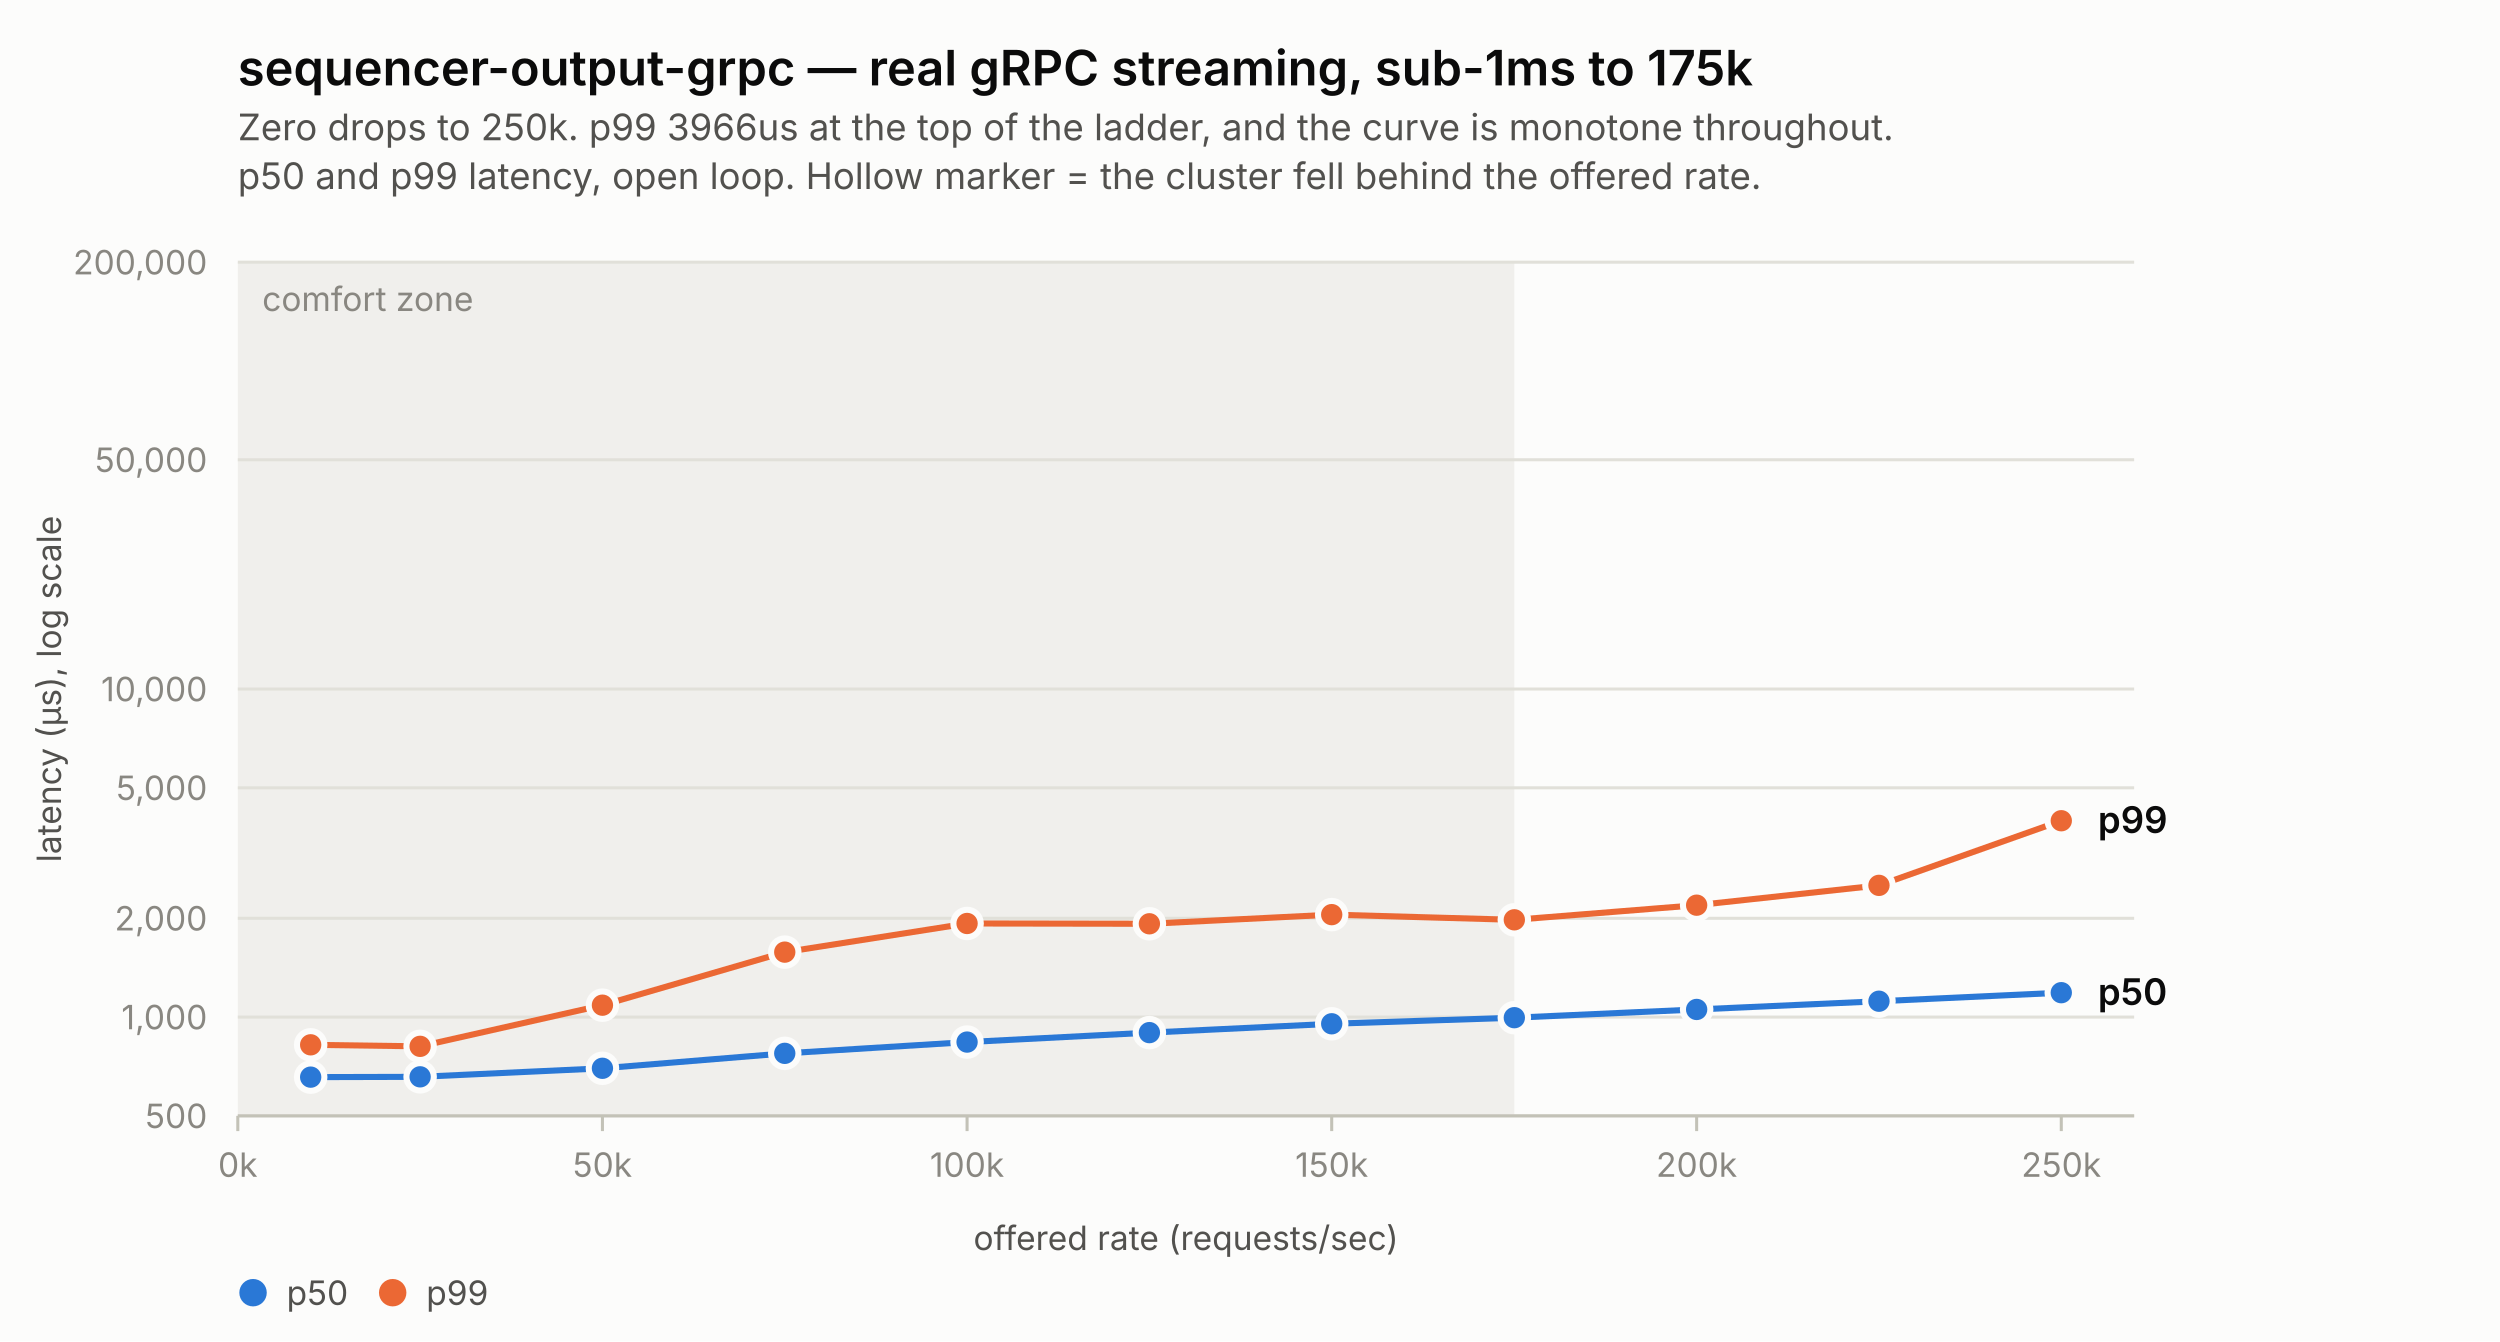
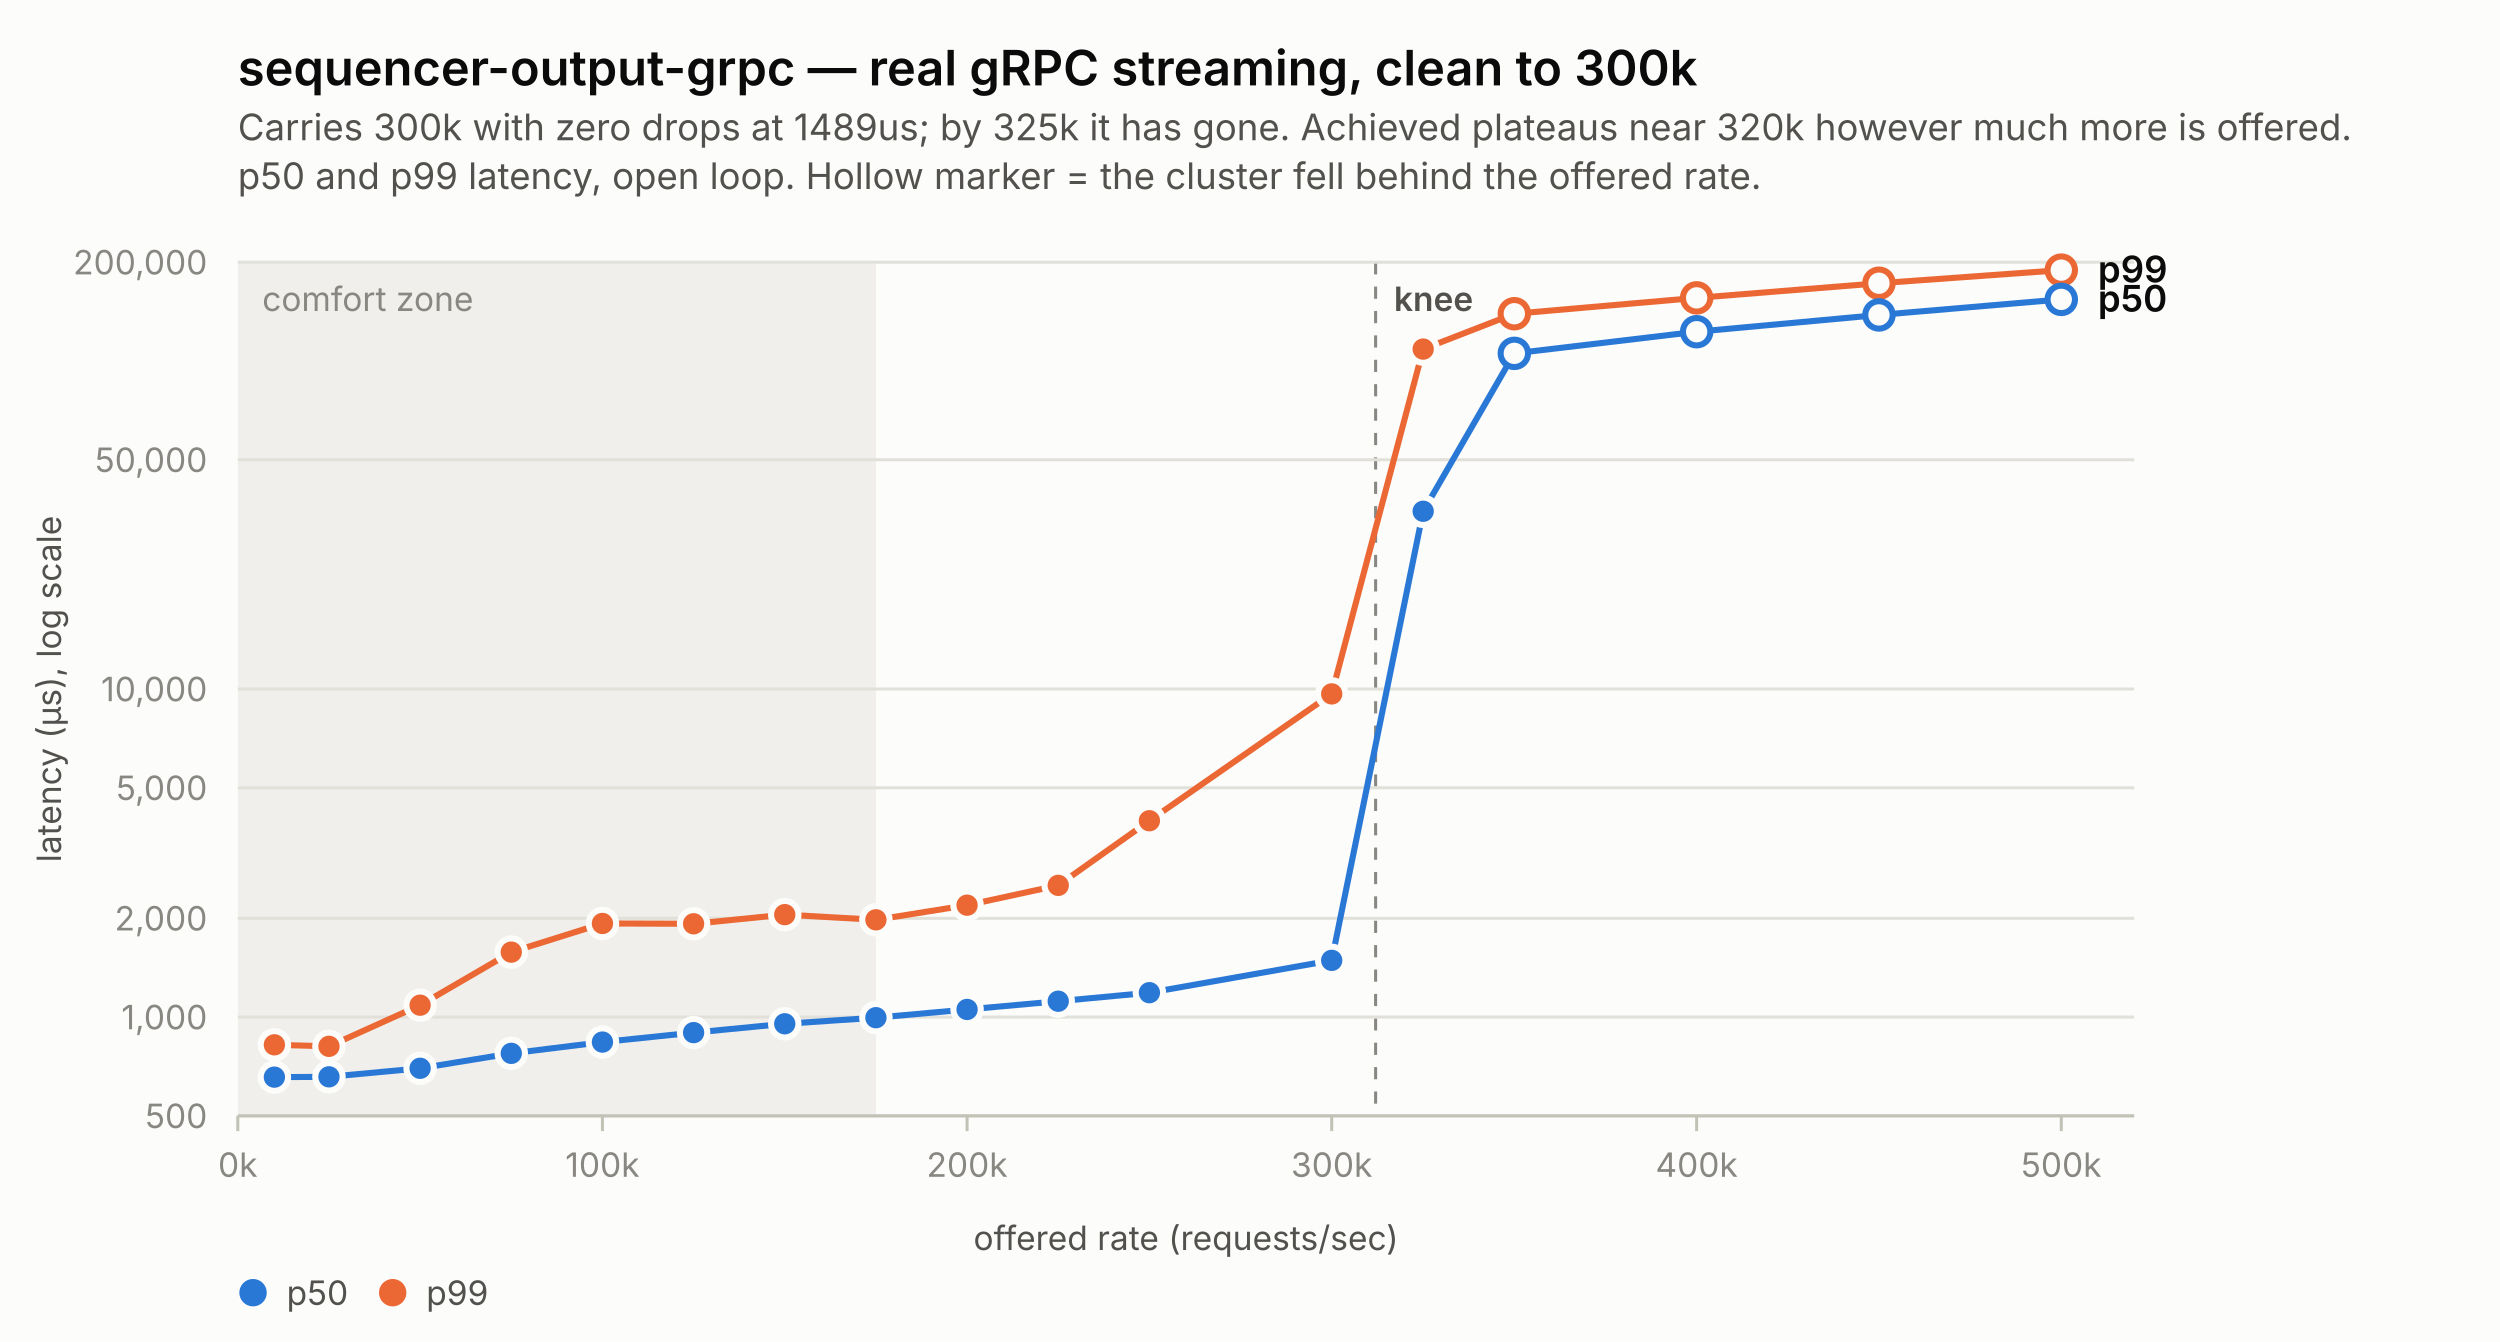
- <svg xmlns="http://www.w3.org/2000/svg" width="820" height="440" viewBox="0 0 820 440" font-family="system-ui,-apple-system,&quot;Segoe UI&quot;,sans-serif" role="img" aria-label="sequencer-output-grpc — real gRPC streaming, sub-1ms to 175k">
+ <svg xmlns="http://www.w3.org/2000/svg" width="820" height="440" viewBox="0 0 820 440" font-family="system-ui,-apple-system,&quot;Segoe UI&quot;,sans-serif" role="img" aria-label="sequencer-output-grpc — real gRPC streaming, clean to 300k">
  <rect width="820" height="440" fill="#fcfcfb" />
-   <text x="78" y="28" font-size="16" font-weight="600" fill="#0b0b0b">sequencer-output-grpc — real gRPC streaming, sub-1ms to 175k</text>
-   <text x="78" y="46" font-size="12" fill="#52514e">Zero drops to 250k. p99 3966us at the top of the ladder, and the curve is monotone throughout.</text>
+   <text x="78" y="28" font-size="16" font-weight="600" fill="#0b0b0b">sequencer-output-grpc — real gRPC streaming, clean to 300k</text>
+   <text x="78" y="46" font-size="12" fill="#52514e">Carries 300k with zero drops at 1489us; by 325k it has gone. Achieved plateaus near 320k however much more is offered.</text>
  <text x="78" y="62" font-size="12" fill="#52514e">p50 and p99 latency, open loop. Hollow marker = the cluster fell behind the offered rate.</text>
-   <rect x="78" y="86" width="418.7" height="280" fill="#f0efec" />
+   <rect x="78" y="86" width="209.3" height="280" fill="#f0efec" />
  <text x="86" y="102" font-size="11" fill="#898781">comfort zone</text>
+   <line x1="451.2" y1="86" x2="451.2" y2="366" stroke="#898781" stroke-width="1" stroke-dasharray="4 4" />
+   <text x="457.2" y="102" font-size="11" font-weight="600" fill="#52514e">knee</text>
  <line x1="78" y1="366.0" x2="700" y2="366.0" stroke="#e1e0d9" stroke-width="1" />
  <text x="68" y="370.0" font-size="11" fill="#898781" text-anchor="end">500</text>
  <line x1="78" y1="333.6" x2="700" y2="333.6" stroke="#e1e0d9" stroke-width="1" />
  <text x="68" y="337.6" font-size="11" fill="#898781" text-anchor="end">1,000</text>
  <line x1="78" y1="301.2" x2="700" y2="301.2" stroke="#e1e0d9" stroke-width="1" />
  <text x="68" y="305.2" font-size="11" fill="#898781" text-anchor="end">2,000</text>
  <line x1="78" y1="258.4" x2="700" y2="258.4" stroke="#e1e0d9" stroke-width="1" />
  <text x="68" y="262.4" font-size="11" fill="#898781" text-anchor="end">5,000</text>
  <line x1="78" y1="226.0" x2="700" y2="226.0" stroke="#e1e0d9" stroke-width="1" />
  <text x="68" y="230.0" font-size="11" fill="#898781" text-anchor="end">10,000</text>
  <line x1="78" y1="150.8" x2="700" y2="150.8" stroke="#e1e0d9" stroke-width="1" />
  <text x="68" y="154.8" font-size="11" fill="#898781" text-anchor="end">50,000</text>
  <line x1="78" y1="86.0" x2="700" y2="86.0" stroke="#e1e0d9" stroke-width="1" />
  <text x="68" y="90.0" font-size="11" fill="#898781" text-anchor="end">200,000</text>
  <text x="20" y="226" font-size="11" fill="#52514e" text-anchor="middle" transform="rotate(-90 20 226)">latency (µs), log scale</text>
  <line x1="78" y1="366" x2="700" y2="366" stroke="#c3c2b7" stroke-width="1" />
  <line x1="78.0" y1="366" x2="78.0" y2="371" stroke="#c3c2b7" stroke-width="1" />
  <text x="78.0" y="386" font-size="11" fill="#898781" text-anchor="middle">0k</text>
  <line x1="197.6" y1="366" x2="197.6" y2="371" stroke="#c3c2b7" stroke-width="1" />
-   <text x="197.6" y="386" font-size="11" fill="#898781" text-anchor="middle">50k</text>
+   <text x="197.6" y="386" font-size="11" fill="#898781" text-anchor="middle">100k</text>
  <line x1="317.2" y1="366" x2="317.2" y2="371" stroke="#c3c2b7" stroke-width="1" />
-   <text x="317.2" y="386" font-size="11" fill="#898781" text-anchor="middle">100k</text>
+   <text x="317.2" y="386" font-size="11" fill="#898781" text-anchor="middle">200k</text>
  <line x1="436.8" y1="366" x2="436.8" y2="371" stroke="#c3c2b7" stroke-width="1" />
-   <text x="436.8" y="386" font-size="11" fill="#898781" text-anchor="middle">150k</text>
+   <text x="436.8" y="386" font-size="11" fill="#898781" text-anchor="middle">300k</text>
  <line x1="556.5" y1="366" x2="556.5" y2="371" stroke="#c3c2b7" stroke-width="1" />
-   <text x="556.5" y="386" font-size="11" fill="#898781" text-anchor="middle">200k</text>
+   <text x="556.5" y="386" font-size="11" fill="#898781" text-anchor="middle">400k</text>
  <line x1="676.1" y1="366" x2="676.1" y2="371" stroke="#c3c2b7" stroke-width="1" />
-   <text x="676.1" y="386" font-size="11" fill="#898781" text-anchor="middle">250k</text>
+   <text x="676.1" y="386" font-size="11" fill="#898781" text-anchor="middle">500k</text>
  <text x="389" y="410" font-size="11" fill="#52514e" text-anchor="middle">offered rate (requests/sec)</text>
  <defs>
    <clipPath id="plot">
      <rect x="72" y="80" width="634" height="292" />
    </clipPath>
  </defs>
  <g clip-path="url(#plot)">
-     <path d="M101.9,342.7 L137.8,343.2 L197.6,329.7 L257.4,312.3 L317.2,302.9 L377.0,303.0 L436.8,300.0 L496.7,301.7 L556.5,296.9 L616.3,290.4 L676.1,269.2" fill="none" stroke="#eb6834" stroke-width="2" stroke-linejoin="round" stroke-linecap="round" />
-     <circle cx="101.9" cy="342.7" r="4.5" fill="#eb6834" stroke="#fcfcfb" stroke-width="2" />
-     <circle cx="137.8" cy="343.2" r="4.5" fill="#eb6834" stroke="#fcfcfb" stroke-width="2" />
-     <circle cx="197.6" cy="329.7" r="4.5" fill="#eb6834" stroke="#fcfcfb" stroke-width="2" />
-     <circle cx="257.4" cy="312.3" r="4.5" fill="#eb6834" stroke="#fcfcfb" stroke-width="2" />
-     <circle cx="317.2" cy="302.9" r="4.5" fill="#eb6834" stroke="#fcfcfb" stroke-width="2" />
-     <circle cx="377.0" cy="303.0" r="4.5" fill="#eb6834" stroke="#fcfcfb" stroke-width="2" />
-     <circle cx="436.8" cy="300.0" r="4.5" fill="#eb6834" stroke="#fcfcfb" stroke-width="2" />
-     <circle cx="496.7" cy="301.7" r="4.5" fill="#eb6834" stroke="#fcfcfb" stroke-width="2" />
-     <circle cx="556.5" cy="296.9" r="4.5" fill="#eb6834" stroke="#fcfcfb" stroke-width="2" />
-     <circle cx="616.3" cy="290.4" r="4.5" fill="#eb6834" stroke="#fcfcfb" stroke-width="2" />
-     <circle cx="676.1" cy="269.2" r="4.5" fill="#eb6834" stroke="#fcfcfb" stroke-width="2" />
-     <path d="M101.9,353.3 L137.8,353.2 L197.6,350.4 L257.4,345.5 L317.2,341.8 L377.0,338.7 L436.8,335.8 L496.7,333.8 L556.5,331.1 L616.3,328.4 L676.1,325.6" fill="none" stroke="#2a78d6" stroke-width="2" stroke-linejoin="round" stroke-linecap="round" />
-     <circle cx="101.9" cy="353.3" r="4.5" fill="#2a78d6" stroke="#fcfcfb" stroke-width="2" />
-     <circle cx="137.8" cy="353.2" r="4.5" fill="#2a78d6" stroke="#fcfcfb" stroke-width="2" />
-     <circle cx="197.6" cy="350.4" r="4.5" fill="#2a78d6" stroke="#fcfcfb" stroke-width="2" />
-     <circle cx="257.4" cy="345.5" r="4.5" fill="#2a78d6" stroke="#fcfcfb" stroke-width="2" />
-     <circle cx="317.2" cy="341.8" r="4.5" fill="#2a78d6" stroke="#fcfcfb" stroke-width="2" />
-     <circle cx="377.0" cy="338.7" r="4.5" fill="#2a78d6" stroke="#fcfcfb" stroke-width="2" />
-     <circle cx="436.8" cy="335.8" r="4.5" fill="#2a78d6" stroke="#fcfcfb" stroke-width="2" />
-     <circle cx="496.7" cy="333.8" r="4.5" fill="#2a78d6" stroke="#fcfcfb" stroke-width="2" />
-     <circle cx="556.5" cy="331.1" r="4.5" fill="#2a78d6" stroke="#fcfcfb" stroke-width="2" />
-     <circle cx="616.3" cy="328.4" r="4.5" fill="#2a78d6" stroke="#fcfcfb" stroke-width="2" />
-     <circle cx="676.1" cy="325.6" r="4.5" fill="#2a78d6" stroke="#fcfcfb" stroke-width="2" />
+     <path d="M90.0,342.7 L107.9,343.2 L137.8,329.7 L167.7,312.3 L197.6,302.9 L227.5,303.0 L257.4,300.0 L287.3,301.7 L317.2,296.9 L347.1,290.4 L377.0,269.2 L436.8,227.6 L466.8,114.5 L496.7,102.9 L556.5,97.7 L616.3,92.9 L676.1,88.6" fill="none" stroke="#eb6834" stroke-width="2" stroke-linejoin="round" stroke-linecap="round" />
+     <circle cx="90.0" cy="342.7" r="4.5" fill="#eb6834" stroke="#fcfcfb" stroke-width="2" />
+     <circle cx="107.9" cy="343.2" r="4.5" fill="#eb6834" stroke="#fcfcfb" stroke-width="2" />
+     <circle cx="137.8" cy="329.7" r="4.5" fill="#eb6834" stroke="#fcfcfb" stroke-width="2" />
+     <circle cx="167.7" cy="312.3" r="4.5" fill="#eb6834" stroke="#fcfcfb" stroke-width="2" />
+     <circle cx="197.6" cy="302.9" r="4.5" fill="#eb6834" stroke="#fcfcfb" stroke-width="2" />
+     <circle cx="227.5" cy="303.0" r="4.5" fill="#eb6834" stroke="#fcfcfb" stroke-width="2" />
+     <circle cx="257.4" cy="300.0" r="4.5" fill="#eb6834" stroke="#fcfcfb" stroke-width="2" />
+     <circle cx="287.3" cy="301.7" r="4.5" fill="#eb6834" stroke="#fcfcfb" stroke-width="2" />
+     <circle cx="317.2" cy="296.9" r="4.5" fill="#eb6834" stroke="#fcfcfb" stroke-width="2" />
+     <circle cx="347.1" cy="290.4" r="4.5" fill="#eb6834" stroke="#fcfcfb" stroke-width="2" />
+     <circle cx="377.0" cy="269.2" r="4.5" fill="#eb6834" stroke="#fcfcfb" stroke-width="2" />
+     <circle cx="436.8" cy="227.6" r="4.5" fill="#eb6834" stroke="#fcfcfb" stroke-width="2" />
+     <circle cx="466.8" cy="114.5" r="4.5" fill="#eb6834" stroke="#fcfcfb" stroke-width="2" />
+     <circle cx="496.7" cy="102.9" r="4.5" fill="#fcfcfb" stroke="#eb6834" stroke-width="2" />
+     <circle cx="556.5" cy="97.7" r="4.5" fill="#fcfcfb" stroke="#eb6834" stroke-width="2" />
+     <circle cx="616.3" cy="92.9" r="4.5" fill="#fcfcfb" stroke="#eb6834" stroke-width="2" />
+     <circle cx="676.1" cy="88.6" r="4.5" fill="#fcfcfb" stroke="#eb6834" stroke-width="2" />
+     <path d="M90.0,353.3 L107.9,353.2 L137.8,350.4 L167.7,345.5 L197.6,341.8 L227.5,338.7 L257.4,335.8 L287.3,333.8 L317.2,331.1 L347.1,328.4 L377.0,325.6 L436.8,315.0 L466.8,167.7 L496.7,115.9 L556.5,108.8 L616.3,103.3 L676.1,98.2" fill="none" stroke="#2a78d6" stroke-width="2" stroke-linejoin="round" stroke-linecap="round" />
+     <circle cx="90.0" cy="353.3" r="4.5" fill="#2a78d6" stroke="#fcfcfb" stroke-width="2" />
+     <circle cx="107.9" cy="353.2" r="4.5" fill="#2a78d6" stroke="#fcfcfb" stroke-width="2" />
+     <circle cx="137.8" cy="350.4" r="4.5" fill="#2a78d6" stroke="#fcfcfb" stroke-width="2" />
+     <circle cx="167.7" cy="345.5" r="4.5" fill="#2a78d6" stroke="#fcfcfb" stroke-width="2" />
+     <circle cx="197.6" cy="341.8" r="4.5" fill="#2a78d6" stroke="#fcfcfb" stroke-width="2" />
+     <circle cx="227.5" cy="338.7" r="4.5" fill="#2a78d6" stroke="#fcfcfb" stroke-width="2" />
+     <circle cx="257.4" cy="335.8" r="4.5" fill="#2a78d6" stroke="#fcfcfb" stroke-width="2" />
+     <circle cx="287.3" cy="333.8" r="4.5" fill="#2a78d6" stroke="#fcfcfb" stroke-width="2" />
+     <circle cx="317.2" cy="331.1" r="4.5" fill="#2a78d6" stroke="#fcfcfb" stroke-width="2" />
+     <circle cx="347.1" cy="328.4" r="4.5" fill="#2a78d6" stroke="#fcfcfb" stroke-width="2" />
+     <circle cx="377.0" cy="325.6" r="4.5" fill="#2a78d6" stroke="#fcfcfb" stroke-width="2" />
+     <circle cx="436.8" cy="315.0" r="4.5" fill="#2a78d6" stroke="#fcfcfb" stroke-width="2" />
+     <circle cx="466.8" cy="167.7" r="4.5" fill="#2a78d6" stroke="#fcfcfb" stroke-width="2" />
+     <circle cx="496.7" cy="115.9" r="4.5" fill="#fcfcfb" stroke="#2a78d6" stroke-width="2" />
+     <circle cx="556.5" cy="108.8" r="4.5" fill="#fcfcfb" stroke="#2a78d6" stroke-width="2" />
+     <circle cx="616.3" cy="103.3" r="4.5" fill="#fcfcfb" stroke="#2a78d6" stroke-width="2" />
+     <circle cx="676.1" cy="98.2" r="4.5" fill="#fcfcfb" stroke="#2a78d6" stroke-width="2" />
  </g>
-   <text x="688.1" y="273.2" font-size="12" font-weight="600" fill="#0b0b0b">p99</text>
-   <text x="688.1" y="329.6" font-size="12" font-weight="600" fill="#0b0b0b">p50</text>
+   <text x="688.1" y="92.6" font-size="12" font-weight="600" fill="#0b0b0b">p99</text>
+   <text x="688.1" y="102.2" font-size="12" font-weight="600" fill="#0b0b0b">p50</text>
  <circle cx="83" cy="424" r="4.5" fill="#2a78d6" />
  <text x="94" y="428" font-size="11" fill="#52514e">p50</text>
  <circle cx="128.8" cy="424" r="4.5" fill="#eb6834" />
  <text x="139.8" y="428" font-size="11" fill="#52514e">p99</text>
</svg>
